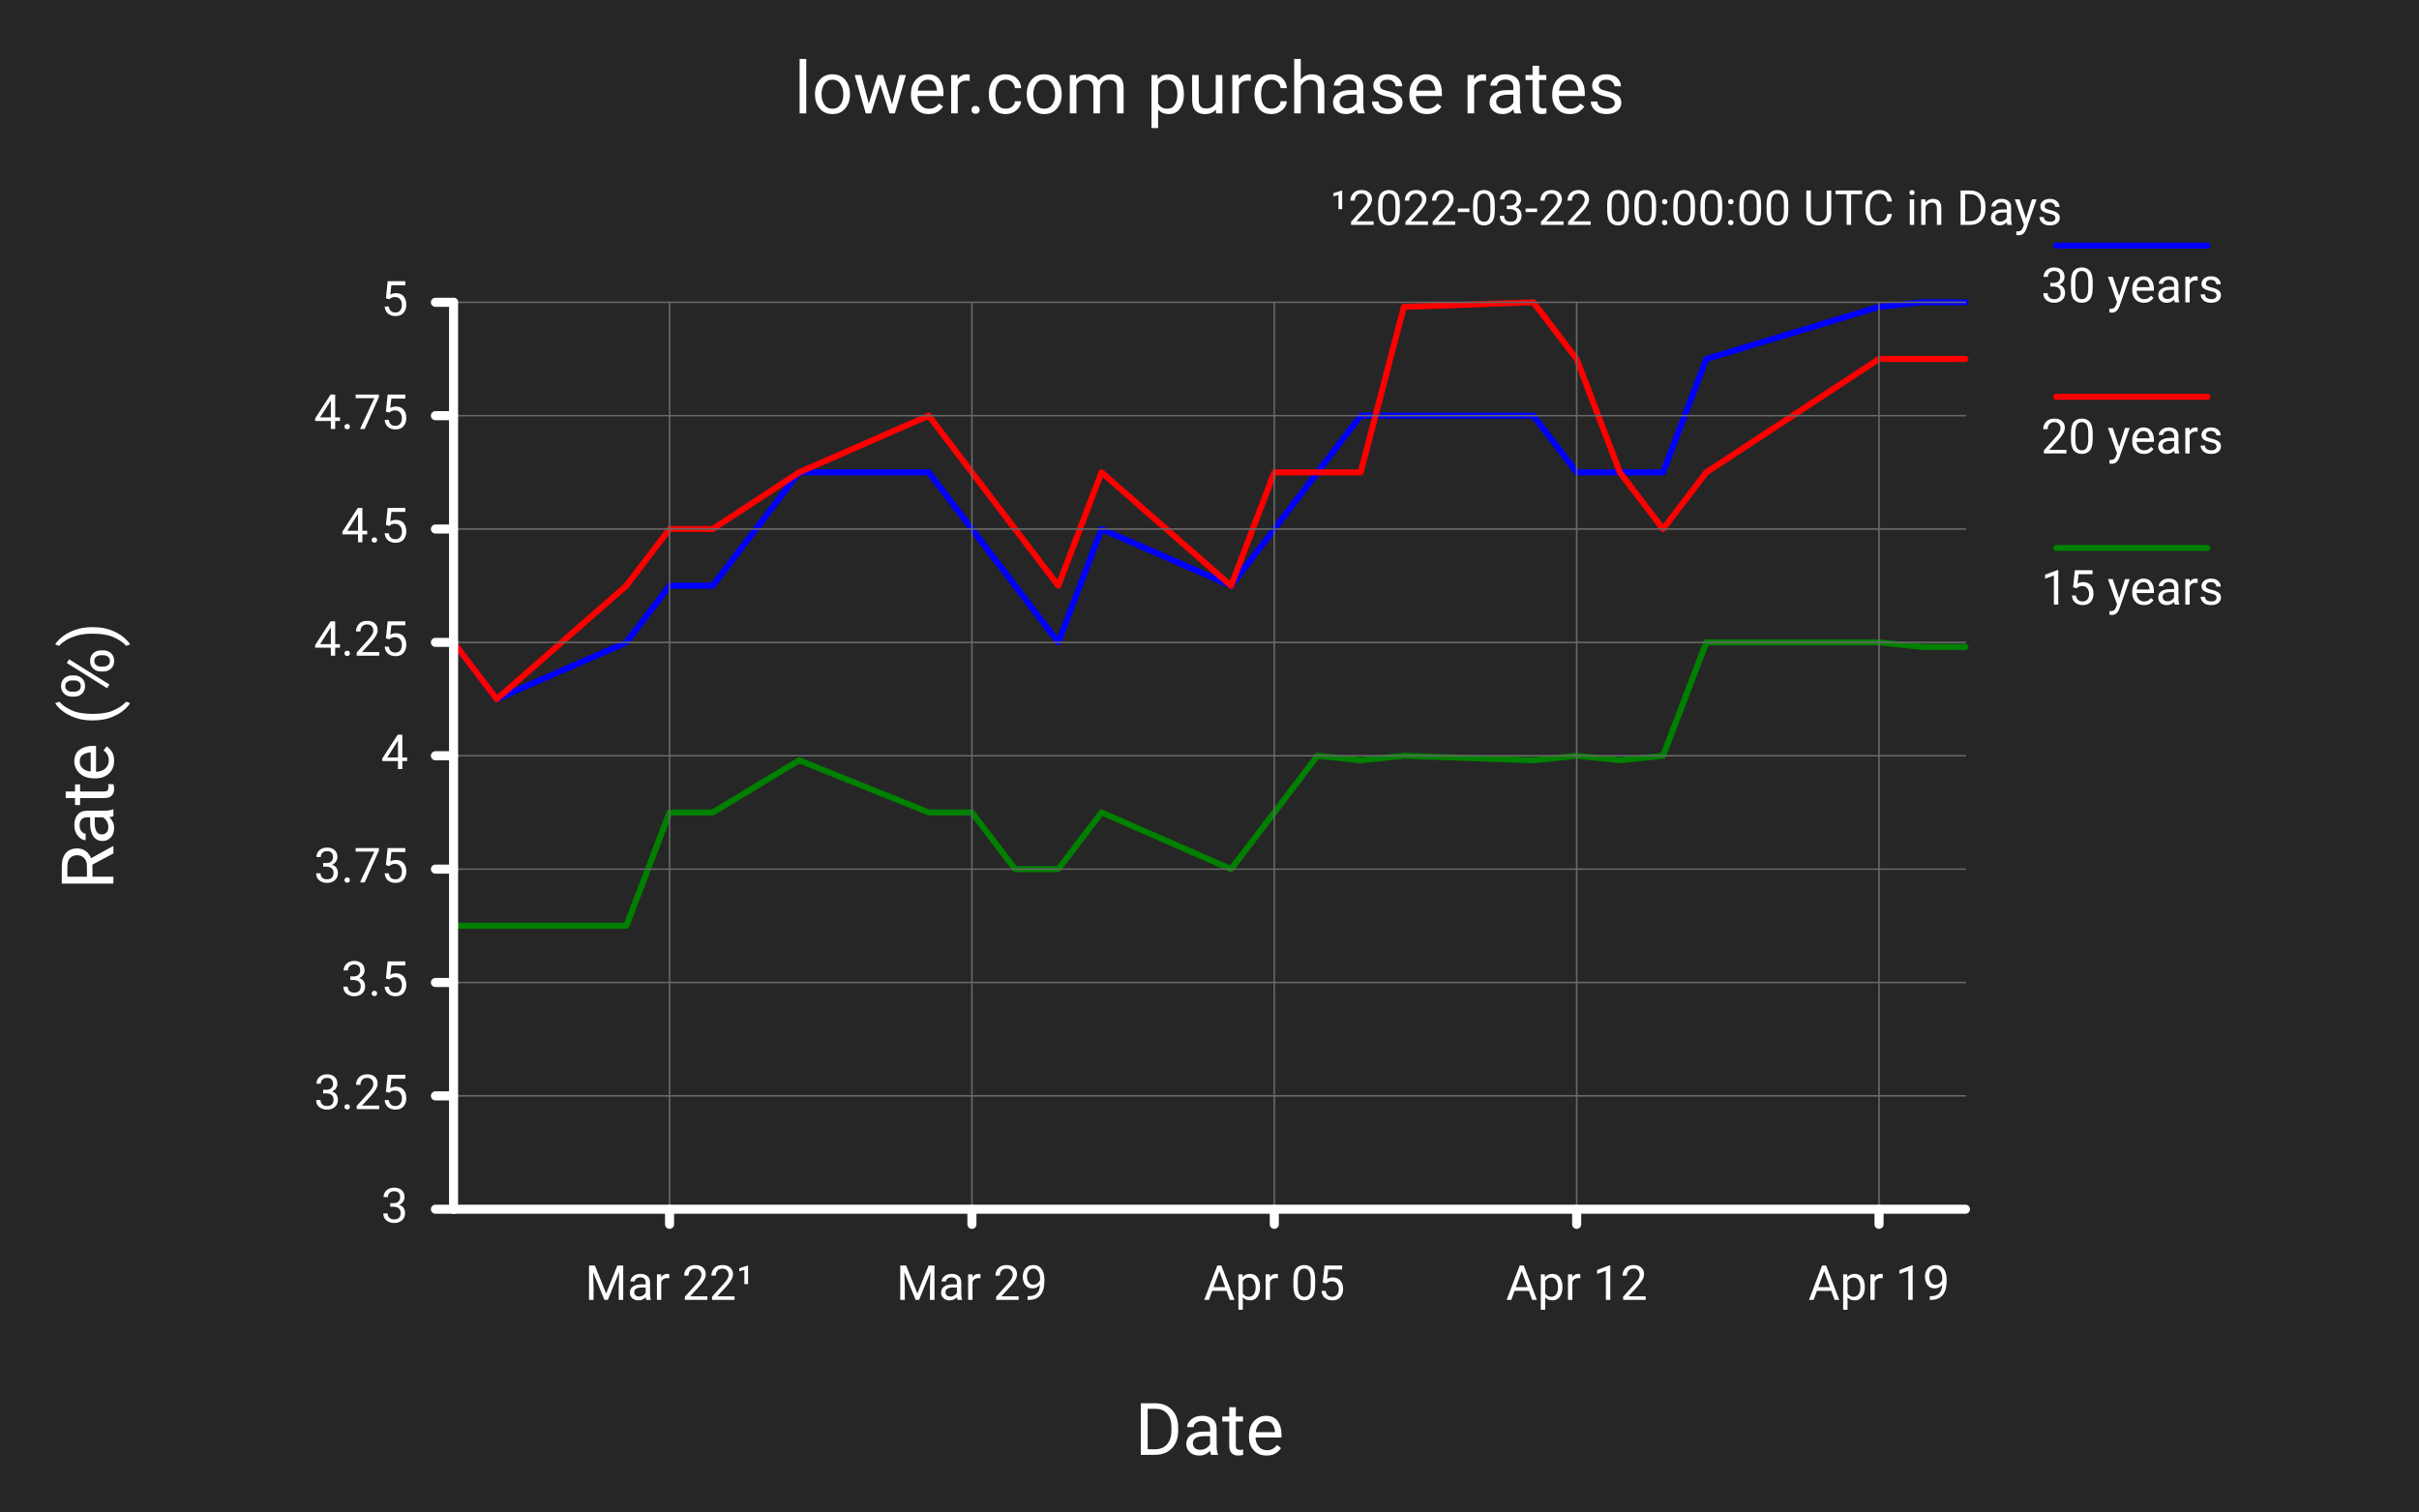
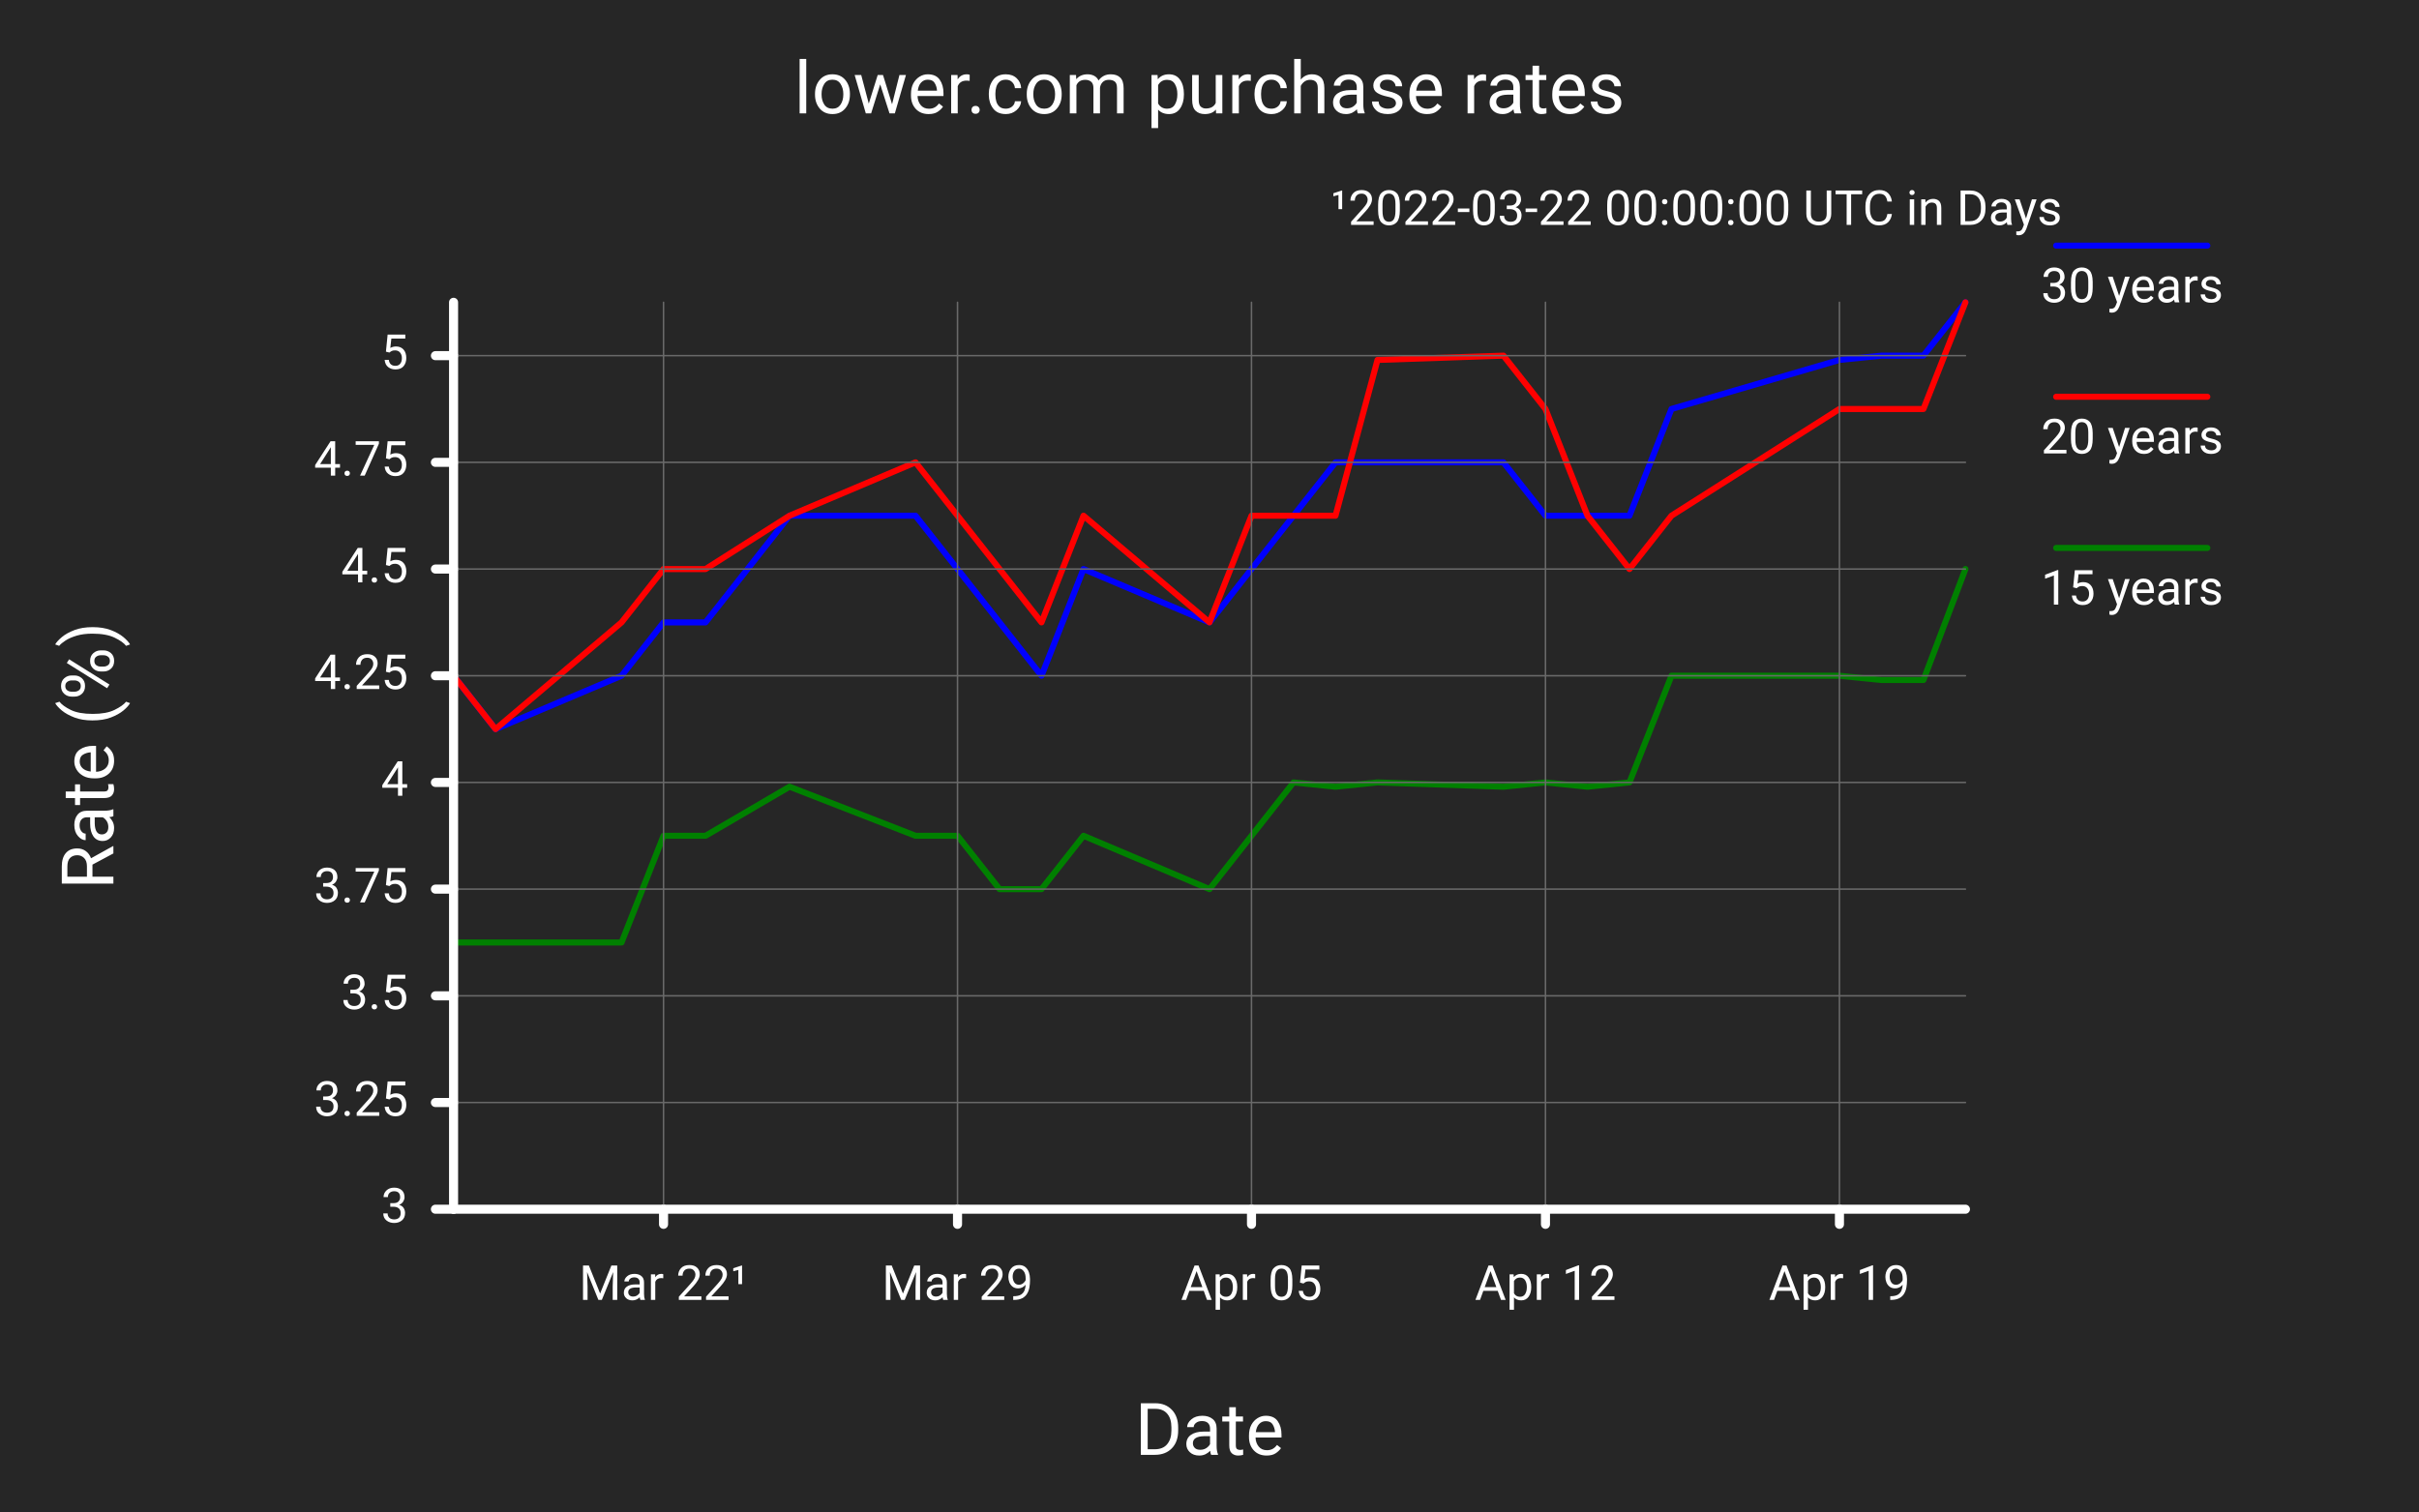
<svg xmlns="http://www.w3.org/2000/svg" class="poloto" width="800" height="500" viewBox="0 0 800 500">
  <style>.poloto{stroke-linecap:round;stroke-linejoin:round;font-family:Roboto,sans-serif;font-size:16px;}.poloto_background{fill:#262626;}.poloto_scatter{stroke-width:7}.poloto_tick_line{stroke:dimgray;stroke-width:0.5}.poloto_line{stroke-width:2}.poloto_text{fill: white;}.poloto_axis_lines{stroke: white;stroke-width:3;fill:none;stroke-dasharray:none}.poloto_title{font-size:24px;dominant-baseline:start;text-anchor:middle;}.poloto_xname{font-size:24px;dominant-baseline:start;text-anchor:middle;}.poloto_yname{font-size:24px;dominant-baseline:start;text-anchor:middle;}.poloto0stroke{stroke:blue;}.poloto1stroke{stroke:red;}.poloto2stroke{stroke:green;}.poloto3stroke{stroke:gold;}.poloto4stroke{stroke:aqua;}.poloto5stroke{stroke:lime;}.poloto6stroke{stroke:orange;}.poloto7stroke{stroke:chocolate;}.poloto0fill{fill:blue;}.poloto1fill{fill:red;}.poloto2fill{fill:green;}.poloto3fill{fill:gold;}.poloto4fill{fill:aqua;}.poloto5fill{fill:lime;}.poloto6fill{fill:orange;}.poloto7fill{fill:chocolate;}</style>
  <circle r="1e5" class="poloto_background" />
  <text class="poloto_text poloto_legend_text" x="675" y="100">30 years</text>
  <line class="poloto_line poloto_legend_icon poloto0stroke poloto0legend" stroke="black" x1="680" x2="730" y1="81.25" y2="81.25" />
-   <path class="poloto_line poloto0stroke" fill="none" stroke="black" d=" M 150.00 212.50 L 164.29 231.25 L 207.14 212.50 L 221.43 193.75 L 235.71 193.75 L 235.71 193.75 L 264.29 156.25 L 307.14 156.25 L 321.43 175.00 L 335.71 193.75 L 350.00 212.50 L 364.29 175.00 L 407.14 193.75 L 421.43 175.00 L 435.71 156.25 L 450.00 137.50 L 464.29 137.50 L 507.14 137.50 L 521.43 156.25 L 535.71 156.25 L 550.00 156.25 L 564.29 118.75 L 621.43 101.50 L 635.71 100.00 L 650.00 100.00" />
+   <path class="poloto_line poloto0stroke" fill="none" stroke="black" d=" M 150.00 223.53 L 163.89 241.18 L 205.56 223.53 L 219.44 205.88 L 233.33 205.88 L 233.33 205.88 L 261.11 170.59 L 302.78 170.59 L 316.67 188.24 L 330.56 205.88 L 344.44 223.53 L 358.33 188.24 L 400.00 205.88 L 413.89 188.24 L 427.78 170.59 L 441.67 152.94 L 455.56 152.94 L 497.22 152.94 L 511.11 170.59 L 525.00 170.59 L 538.89 170.59 L 552.78 135.29 L 608.33 119.06 L 622.22 117.65 L 636.11 117.65 L 650.00 100.00" />
  <text class="poloto_text poloto_legend_text" x="675" y="150">20 years</text>
  <line class="poloto_line poloto_legend_icon poloto1stroke poloto1legend" stroke="black" x1="680" x2="730" y1="131.25" y2="131.25" />
-   <path class="poloto_line poloto1stroke" fill="none" stroke="black" d=" M 150.00 212.50 L 164.29 231.25 L 207.14 193.75 L 221.43 175.00 L 235.71 175.00 L 235.71 175.00 L 264.29 156.25 L 307.14 137.50 L 321.43 156.25 L 335.71 175.00 L 350.00 193.75 L 364.29 156.25 L 407.14 193.75 L 421.43 156.25 L 435.71 156.25 L 450.00 156.25 L 464.29 101.50 L 507.14 100.00 L 521.43 118.75 L 535.71 156.25 L 550.00 175.00 L 564.29 156.25 L 621.43 118.75 L 635.71 118.75 L 650.00 118.75" />
+   <path class="poloto_line poloto1stroke" fill="none" stroke="black" d=" M 150.00 223.53 L 163.89 241.18 L 205.56 205.88 L 219.44 188.24 L 233.33 188.24 L 233.33 188.24 L 261.11 170.59 L 302.78 152.94 L 316.67 170.59 L 330.56 188.24 L 344.44 205.88 L 358.33 170.59 L 400.00 205.88 L 413.89 170.59 L 427.78 170.59 L 441.67 170.59 L 455.56 119.06 L 497.22 117.65 L 511.11 135.29 L 525.00 170.59 L 538.89 188.24 L 552.78 170.59 L 608.33 135.29 L 622.22 135.29 L 636.11 135.29 L 650.00 100.00" />
  <text class="poloto_text poloto_legend_text" x="675" y="200">15 years</text>
  <line class="poloto_line poloto_legend_icon poloto2stroke poloto2legend" stroke="black" x1="680" x2="730" y1="181.25" y2="181.25" />
-   <path class="poloto_line poloto2stroke" fill="none" stroke="black" d=" M 150.00 306.25 L 164.29 306.25 L 207.14 306.25 L 221.43 268.75 L 235.71 268.75 L 235.71 268.75 L 264.29 251.50 L 307.14 268.75 L 321.43 268.75 L 335.71 287.50 L 350.00 287.50 L 364.29 268.75 L 407.14 287.50 L 421.43 268.75 L 435.71 250.00 L 450.00 251.50 L 464.29 250.00 L 507.14 251.50 L 521.43 250.00 L 535.71 251.50 L 550.00 250.00 L 564.29 212.50 L 621.43 212.50 L 635.71 214.00 L 650.00 214.00" />
+   <path class="poloto_line poloto2stroke" fill="none" stroke="black" d=" M 150.00 311.76 L 163.89 311.76 L 205.56 311.76 L 219.44 276.47 L 233.33 276.47 L 233.33 276.47 L 261.11 260.24 L 302.78 276.47 L 316.67 276.47 L 330.56 294.12 L 344.44 294.12 L 358.33 276.47 L 400.00 294.12 L 413.89 276.47 L 427.78 258.82 L 441.67 260.24 L 455.56 258.82 L 497.22 260.24 L 511.11 258.82 L 525.00 260.24 L 538.89 258.82 L 552.78 223.53 L 608.33 223.53 L 622.22 224.94 L 636.11 224.94 L 650.00 188.24" />
  <text class="poloto_labels poloto_text poloto_title" x="400" y="37.5">lower.com purchase rates</text>
  <text class="poloto_labels poloto_text poloto_xname" x="400" y="481.25">Date</text>
  <text class="poloto_labels poloto_text poloto_yname" transform="rotate(-90,37.5,250)" x="37.5" y="250">Rate (%)</text>
  <text class="poloto_tick_labels poloto_text" dominant-baseline="middle" text-anchor="start" x="150" y="70" />
  <line class="poloto_axis_lines" stroke="black" x1="150" x2="144" y1="400" y2="400" />
  <line class="poloto_tick_line" stroke="black" x1="150" x2="650" y1="400" y2="400" />
  <text class="poloto_tick_labels poloto_text" dominant-baseline="middle" text-anchor="end" x="135" y="400">3</text>
-   <line class="poloto_axis_lines" stroke="black" x1="150" x2="144" y1="362.5" y2="362.5" />
-   <line class="poloto_tick_line" stroke="black" x1="150" x2="650" y1="362.5" y2="362.5" />
-   <text class="poloto_tick_labels poloto_text" dominant-baseline="middle" text-anchor="end" x="135" y="362.5">3.25</text>
-   <line class="poloto_axis_lines" stroke="black" x1="150" x2="144" y1="325" y2="325" />
-   <line class="poloto_tick_line" stroke="black" x1="150" x2="650" y1="325" y2="325" />
-   <text class="poloto_tick_labels poloto_text" dominant-baseline="middle" text-anchor="end" x="135" y="325">3.5</text>
-   <line class="poloto_axis_lines" stroke="black" x1="150" x2="144" y1="287.5" y2="287.5" />
-   <line class="poloto_tick_line" stroke="black" x1="150" x2="650" y1="287.5" y2="287.5" />
-   <text class="poloto_tick_labels poloto_text" dominant-baseline="middle" text-anchor="end" x="135" y="287.5">3.75</text>
-   <line class="poloto_axis_lines" stroke="black" x1="150" x2="144" y1="250" y2="250" />
-   <line class="poloto_tick_line" stroke="black" x1="150" x2="650" y1="250" y2="250" />
-   <text class="poloto_tick_labels poloto_text" dominant-baseline="middle" text-anchor="end" x="135" y="250">4</text>
-   <line class="poloto_axis_lines" stroke="black" x1="150" x2="144" y1="212.5" y2="212.5" />
-   <line class="poloto_tick_line" stroke="black" x1="150" x2="650" y1="212.5" y2="212.5" />
-   <text class="poloto_tick_labels poloto_text" dominant-baseline="middle" text-anchor="end" x="135" y="212.5">4.25</text>
-   <line class="poloto_axis_lines" stroke="black" x1="150" x2="144" y1="175" y2="175" />
-   <line class="poloto_tick_line" stroke="black" x1="150" x2="650" y1="175" y2="175" />
-   <text class="poloto_tick_labels poloto_text" dominant-baseline="middle" text-anchor="end" x="135" y="175">4.5</text>
-   <line class="poloto_axis_lines" stroke="black" x1="150" x2="144" y1="137.5" y2="137.5" />
-   <line class="poloto_tick_line" stroke="black" x1="150" x2="650" y1="137.5" y2="137.5" />
-   <text class="poloto_tick_labels poloto_text" dominant-baseline="middle" text-anchor="end" x="135" y="137.5">4.75</text>
-   <line class="poloto_axis_lines" stroke="black" x1="150" x2="144" y1="100" y2="100" />
-   <line class="poloto_tick_line" stroke="black" x1="150" x2="650" y1="100" y2="100" />
-   <text class="poloto_tick_labels poloto_text" dominant-baseline="middle" text-anchor="end" x="135" y="100">5</text>
+   <line class="poloto_axis_lines" stroke="black" x1="150" x2="144" y1="364.706" y2="364.706" />
+   <line class="poloto_tick_line" stroke="black" x1="150" x2="650" y1="364.706" y2="364.706" />
+   <text class="poloto_tick_labels poloto_text" dominant-baseline="middle" text-anchor="end" x="135" y="364.706">3.25</text>
+   <line class="poloto_axis_lines" stroke="black" x1="150" x2="144" y1="329.412" y2="329.412" />
+   <line class="poloto_tick_line" stroke="black" x1="150" x2="650" y1="329.412" y2="329.412" />
+   <text class="poloto_tick_labels poloto_text" dominant-baseline="middle" text-anchor="end" x="135" y="329.412">3.5</text>
+   <line class="poloto_axis_lines" stroke="black" x1="150" x2="144" y1="294.118" y2="294.118" />
+   <line class="poloto_tick_line" stroke="black" x1="150" x2="650" y1="294.118" y2="294.118" />
+   <text class="poloto_tick_labels poloto_text" dominant-baseline="middle" text-anchor="end" x="135" y="294.118">3.75</text>
+   <line class="poloto_axis_lines" stroke="black" x1="150" x2="144" y1="258.824" y2="258.824" />
+   <line class="poloto_tick_line" stroke="black" x1="150" x2="650" y1="258.824" y2="258.824" />
+   <text class="poloto_tick_labels poloto_text" dominant-baseline="middle" text-anchor="end" x="135" y="258.824">4</text>
+   <line class="poloto_axis_lines" stroke="black" x1="150" x2="144" y1="223.529" y2="223.529" />
+   <line class="poloto_tick_line" stroke="black" x1="150" x2="650" y1="223.529" y2="223.529" />
+   <text class="poloto_tick_labels poloto_text" dominant-baseline="middle" text-anchor="end" x="135" y="223.529">4.25</text>
+   <line class="poloto_axis_lines" stroke="black" x1="150" x2="144" y1="188.235" y2="188.235" />
+   <line class="poloto_tick_line" stroke="black" x1="150" x2="650" y1="188.235" y2="188.235" />
+   <text class="poloto_tick_labels poloto_text" dominant-baseline="middle" text-anchor="end" x="135" y="188.235">4.5</text>
+   <line class="poloto_axis_lines" stroke="black" x1="150" x2="144" y1="152.941" y2="152.941" />
+   <line class="poloto_tick_line" stroke="black" x1="150" x2="650" y1="152.941" y2="152.941" />
+   <text class="poloto_tick_labels poloto_text" dominant-baseline="middle" text-anchor="end" x="135" y="152.941">4.75</text>
+   <line class="poloto_axis_lines" stroke="black" x1="150" x2="144" y1="117.647" y2="117.647" />
+   <line class="poloto_tick_line" stroke="black" x1="150" x2="650" y1="117.647" y2="117.647" />
+   <text class="poloto_tick_labels poloto_text" dominant-baseline="middle" text-anchor="end" x="135" y="117.647">5</text>
  <text class="poloto_tick_labels poloto_text" dominant-baseline="middle" text-anchor="start" x="440" y="70">¹2022-03-22 00:00:00 UTC in Days</text>
-   <line class="poloto_axis_lines" stroke="black" x1="221.429" x2="221.429" y1="400" y2="405" />
-   <line class="poloto_tick_line" stroke="black" x1="221.429" x2="221.429" y1="400" y2="100" />
-   <text class="poloto_tick_labels poloto_text" dominant-baseline="start" text-anchor="middle" x="221.429" y="430">Mar 22¹</text>
-   <line class="poloto_axis_lines" stroke="black" x1="321.429" x2="321.429" y1="400" y2="405" />
-   <line class="poloto_tick_line" stroke="black" x1="321.429" x2="321.429" y1="400" y2="100" />
-   <text class="poloto_tick_labels poloto_text" dominant-baseline="start" text-anchor="middle" x="321.429" y="430">Mar 29</text>
-   <line class="poloto_axis_lines" stroke="black" x1="421.429" x2="421.429" y1="400" y2="405" />
-   <line class="poloto_tick_line" stroke="black" x1="421.429" x2="421.429" y1="400" y2="100" />
-   <text class="poloto_tick_labels poloto_text" dominant-baseline="start" text-anchor="middle" x="421.429" y="430">Apr 05</text>
-   <line class="poloto_axis_lines" stroke="black" x1="521.429" x2="521.429" y1="400" y2="405" />
-   <line class="poloto_tick_line" stroke="black" x1="521.429" x2="521.429" y1="400" y2="100" />
-   <text class="poloto_tick_labels poloto_text" dominant-baseline="start" text-anchor="middle" x="521.429" y="430">Apr 12</text>
-   <line class="poloto_axis_lines" stroke="black" x1="621.429" x2="621.429" y1="400" y2="405" />
-   <line class="poloto_tick_line" stroke="black" x1="621.429" x2="621.429" y1="400" y2="100" />
-   <text class="poloto_tick_labels poloto_text" dominant-baseline="start" text-anchor="middle" x="621.429" y="430">Apr 19</text>
+   <line class="poloto_axis_lines" stroke="black" x1="219.444" x2="219.444" y1="400" y2="405" />
+   <line class="poloto_tick_line" stroke="black" x1="219.444" x2="219.444" y1="400" y2="100" />
+   <text class="poloto_tick_labels poloto_text" dominant-baseline="start" text-anchor="middle" x="219.444" y="430">Mar 22¹</text>
+   <line class="poloto_axis_lines" stroke="black" x1="316.667" x2="316.667" y1="400" y2="405" />
+   <line class="poloto_tick_line" stroke="black" x1="316.667" x2="316.667" y1="400" y2="100" />
+   <text class="poloto_tick_labels poloto_text" dominant-baseline="start" text-anchor="middle" x="316.667" y="430">Mar 29</text>
+   <line class="poloto_axis_lines" stroke="black" x1="413.889" x2="413.889" y1="400" y2="405" />
+   <line class="poloto_tick_line" stroke="black" x1="413.889" x2="413.889" y1="400" y2="100" />
+   <text class="poloto_tick_labels poloto_text" dominant-baseline="start" text-anchor="middle" x="413.889" y="430">Apr 05</text>
+   <line class="poloto_axis_lines" stroke="black" x1="511.111" x2="511.111" y1="400" y2="405" />
+   <line class="poloto_tick_line" stroke="black" x1="511.111" x2="511.111" y1="400" y2="100" />
+   <text class="poloto_tick_labels poloto_text" dominant-baseline="start" text-anchor="middle" x="511.111" y="430">Apr 12</text>
+   <line class="poloto_axis_lines" stroke="black" x1="608.333" x2="608.333" y1="400" y2="405" />
+   <line class="poloto_tick_line" stroke="black" x1="608.333" x2="608.333" y1="400" y2="100" />
+   <text class="poloto_tick_labels poloto_text" dominant-baseline="start" text-anchor="middle" x="608.333" y="430">Apr 19</text>
  <path stroke="black" fill="none" class="poloto_axis_lines" d=" M 150 400 L 650 400" />
  <path stroke="black" fill="none" class="poloto_axis_lines" d=" M 150 400 L 150 100" />
</svg>
